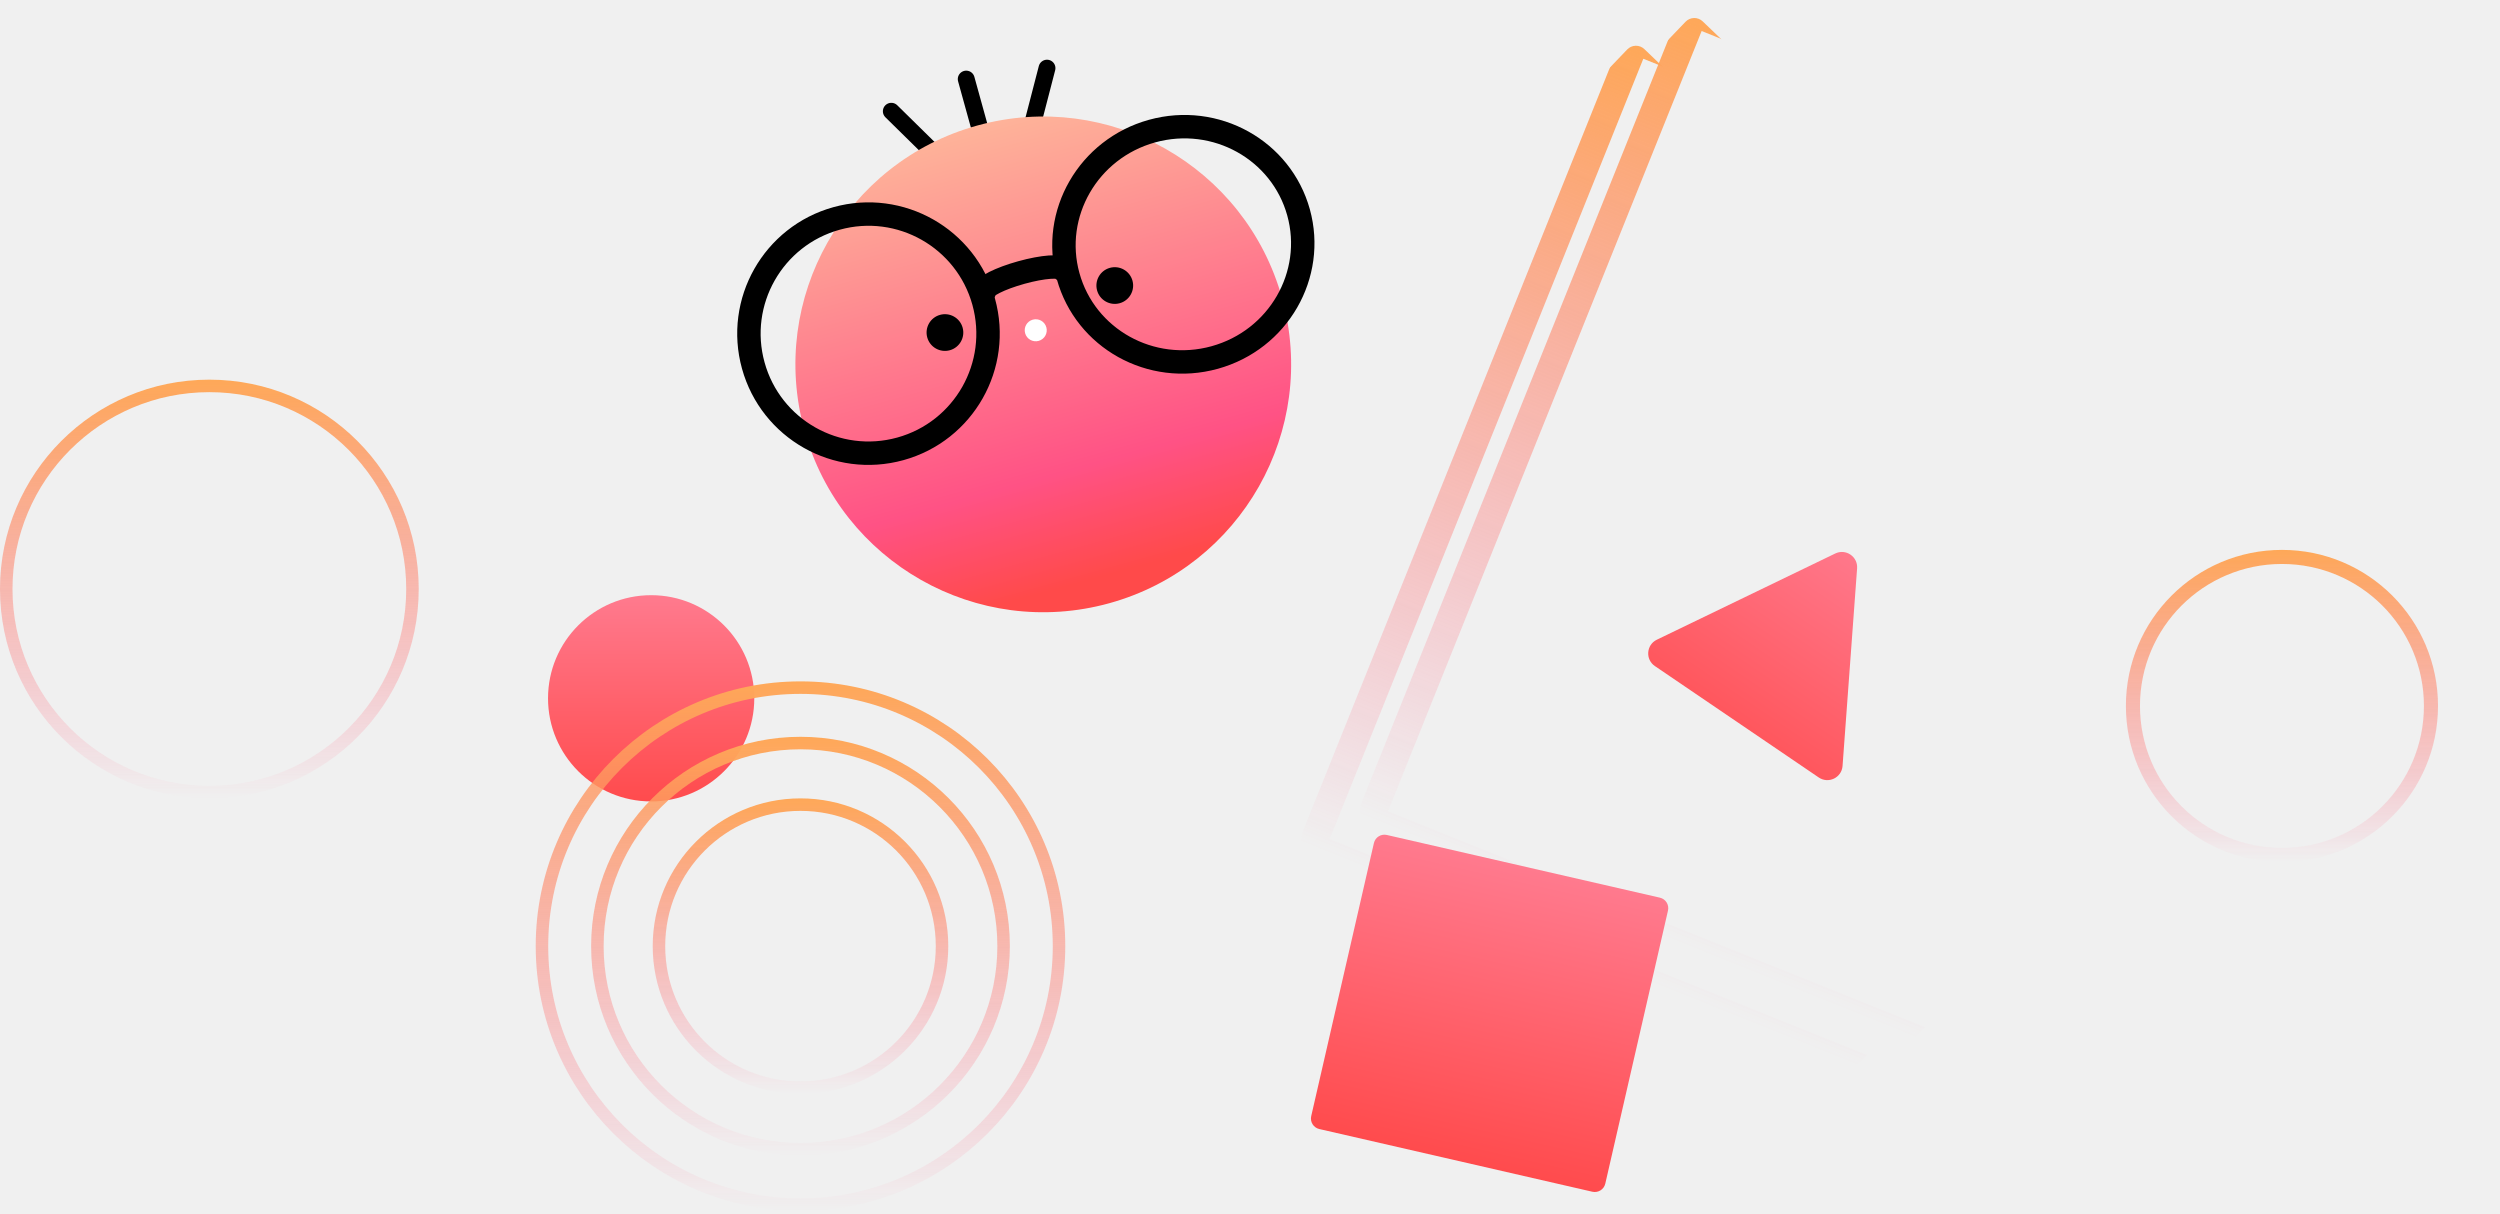
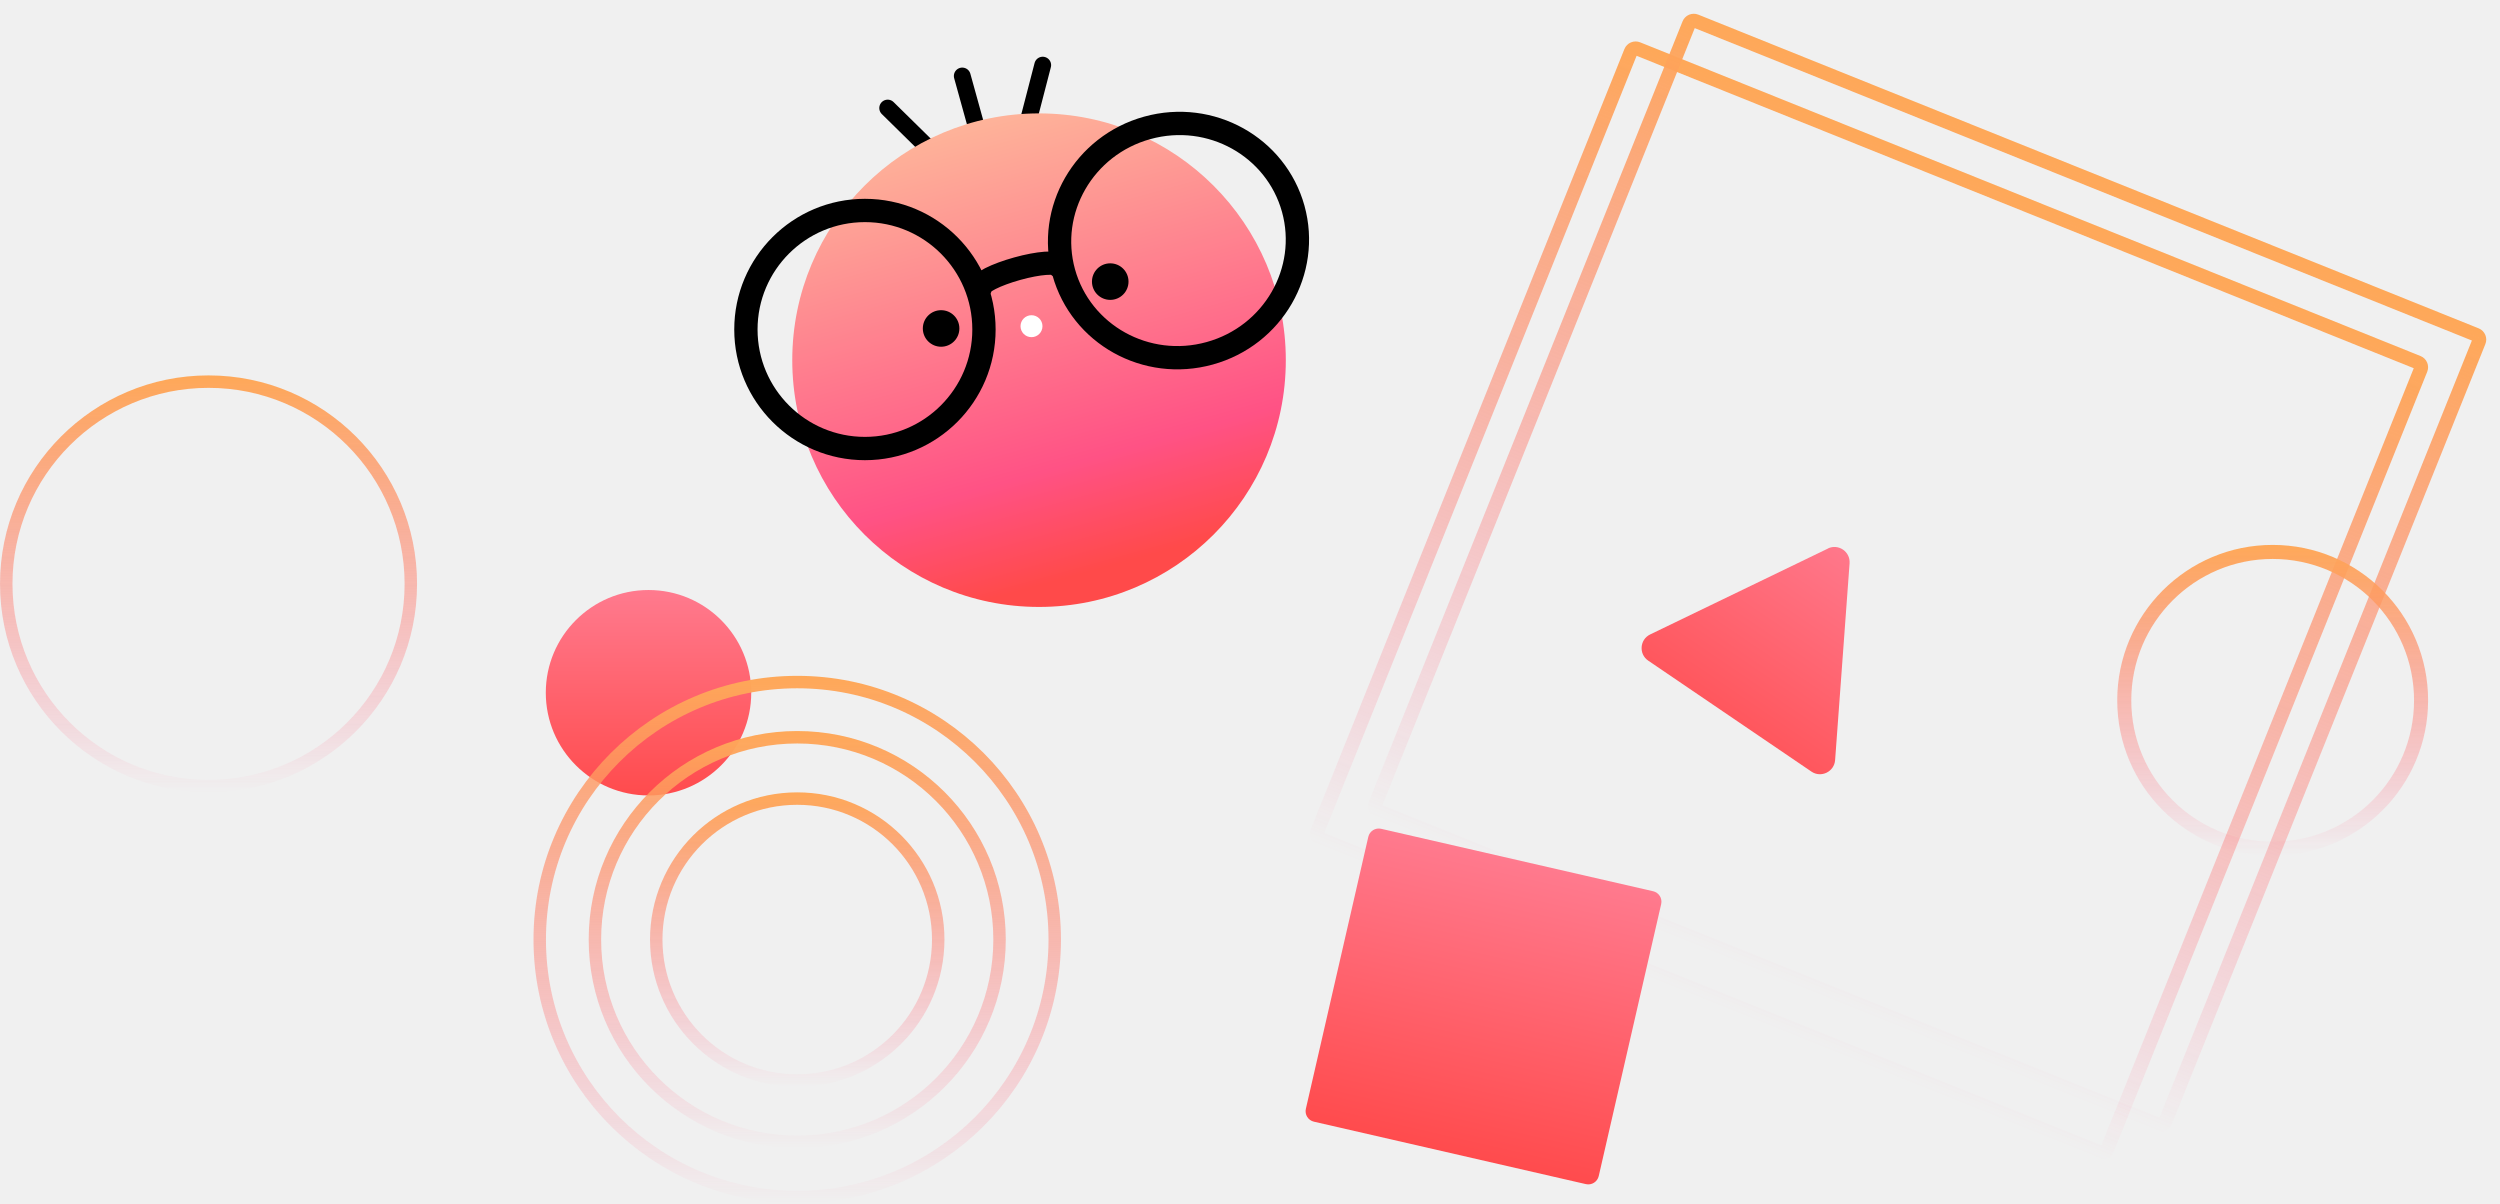
- <svg xmlns="http://www.w3.org/2000/svg" width="406" height="197" viewBox="0 0 406 197" fill="none">
-   <mask id="path-1-inside-1_1716_1646" fill="white">
-     <rect x="265.623" y="6.613" width="141.085" height="141.085" rx="1.971" transform="rotate(21.8992 265.623 6.61328)" />
-   </mask>
-   <rect x="265.623" y="6.613" width="141.085" height="141.085" rx="1.971" transform="rotate(21.8992 265.623 6.61328)" stroke="url(#paint0_linear_1716_1646)" stroke-width="4.505" mask="url(#path-1-inside-1_1716_1646)" />
-   <mask id="path-2-inside-2_1716_1646" fill="white">
-     <rect x="275.096" y="2.109" width="141.085" height="141.085" rx="1.971" transform="rotate(21.8992 275.096 2.10938)" />
-   </mask>
-   <rect x="275.096" y="2.109" width="141.085" height="141.085" rx="1.971" transform="rotate(21.8992 275.096 2.10938)" stroke="url(#paint1_linear_1716_1646)" stroke-width="4.505" mask="url(#path-2-inside-2_1716_1646)" />
-   <ellipse cx="105.748" cy="113.405" rx="16.748" ry="16.748" fill="url(#paint2_linear_1716_1646)" />
-   <path d="M66.985 95.656C66.985 113.873 52.217 128.641 34 128.641C15.783 128.641 1.015 113.873 1.015 95.656C1.015 77.439 15.783 62.671 34 62.671C52.217 62.671 66.985 77.439 66.985 95.656Z" stroke="url(#paint3_linear_1716_1646)" stroke-width="2.03" />
-   <circle cx="370.589" cy="114.646" r="24.2" stroke="url(#paint4_linear_1716_1646)" stroke-width="2.287" />
-   <path d="M298.045 89.888C299.762 89.059 301.733 90.399 301.593 92.301L299.23 124.396C299.09 126.298 296.944 127.335 295.367 126.263L268.753 108.169C267.176 107.097 267.351 104.719 269.068 103.89L298.045 89.888Z" fill="url(#paint5_linear_1716_1646)" />
-   <rect x="223.516" y="135.207" width="49" height="49" rx="1.75" transform="rotate(12.9322 223.516 135.207)" fill="url(#paint6_linear_1716_1646)" />
-   <path d="M162.985 153.656C162.985 171.873 148.217 186.641 130 186.641C111.783 186.641 97.015 171.873 97.015 153.656C97.015 135.439 111.783 120.671 130 120.671C148.217 120.671 162.985 135.439 162.985 153.656Z" stroke="url(#paint7_linear_1716_1646)" stroke-width="2.03" />
-   <circle cx="130" cy="153.656" r="41.985" stroke="url(#paint8_linear_1716_1646)" stroke-width="2.03" />
-   <circle cx="130" cy="153.656" r="22.985" stroke="url(#paint9_linear_1716_1646)" stroke-width="2.03" />
-   <path d="M156.915 12.844L160.732 26.634" stroke="black" stroke-width="2.742" stroke-linecap="round" />
-   <path d="M144.75 18.068L154.921 28.072" stroke="black" stroke-width="2.742" stroke-linecap="round" />
-   <path d="M170.032 11.067L166.454 24.878" stroke="black" stroke-width="2.742" stroke-linecap="round" />
-   <circle cx="169.428" cy="59.175" r="40.244" transform="rotate(-15.4741 169.428 59.1748)" fill="url(#paint10_linear_1716_1646)" />
-   <circle cx="141.042" cy="54.183" r="19.413" transform="rotate(-15.4741 141.042 54.1827)" stroke="black" stroke-width="3.804" />
-   <path d="M210.885 34.496C213.688 44.622 207.626 55.191 197.265 58.059C186.904 60.927 176.27 54.98 173.467 44.855C170.664 34.73 176.726 24.161 187.087 21.293C197.447 18.425 208.082 24.371 210.885 34.496Z" stroke="black" stroke-width="3.804" />
-   <path d="M172.551 43.769C172.357 43.071 169.369 43.288 165.877 44.255C162.384 45.222 159.71 46.572 159.903 47.271" stroke="black" stroke-width="3.804" stroke-linecap="round" />
-   <circle cx="153.458" cy="54.006" r="2.981" transform="rotate(-15.4741 153.458 54.0063)" fill="black" />
-   <circle cx="181.039" cy="46.372" r="2.981" transform="rotate(-15.4741 181.039 46.3716)" fill="black" />
-   <circle cx="168.203" cy="53.635" r="1.789" transform="rotate(-15.4741 168.203 53.6352)" fill="white" />
+ <svg xmlns="http://www.w3.org/2000/svg" id="_레이어_1" data-name="레이어 1" viewBox="0 0 407.66 196.21">
  <defs>
-     <linearGradient id="paint0_linear_1716_1646" x1="336.166" y1="6.613" x2="336.166" y2="147.699" gradientUnits="userSpaceOnUse">
-       <stop stop-color="#FEA858" />
-       <stop offset="1" stop-color="#FE5884" stop-opacity="0" />
+     <style>
+       .cls-1 {
+         stroke-width: 2.74px;
+       }
+ 
+       .cls-1, .cls-2, .cls-3, .cls-4, .cls-5, .cls-6, .cls-7, .cls-8, .cls-9, .cls-10, .cls-11 {
+         fill: none;
+       }
+ 
+       .cls-1, .cls-4, .cls-5, .cls-7 {
+         stroke: #000;
+       }
+ 
+       .cls-1, .cls-7 {
+         stroke-linecap: round;
+       }
+ 
+       .cls-12 {
+         mask: url(#mask);
+       }
+ 
+       .cls-2 {
+         stroke: url(#_무제_그라디언트_2);
+       }
+ 
+       .cls-2, .cls-3 {
+         stroke-miterlimit: 4;
+         stroke-width: 4.51px;
+       }
+ 
+       .cls-3 {
+         stroke: url(#_무제_그라디언트);
+       }
+ 
+       .cls-13 {
+         fill: url(#_무제_그라디언트_11);
+       }
+ 
+       .cls-13, .cls-14, .cls-15, .cls-16, .cls-17, .cls-18 {
+         stroke-width: 0px;
+       }
+ 
+       .cls-4, .cls-7 {
+         stroke-width: 3.8px;
+       }
+ 
+       .cls-5 {
+         stroke-miterlimit: 4;
+         stroke-width: 3.8px;
+       }
+ 
+       .cls-14 {
+         fill: #000;
+       }
+ 
+       .cls-6 {
+         stroke: url(#_무제_그라디언트_5);
+         stroke-width: 2.29px;
+       }
+ 
+       .cls-15 {
+         fill: url(#_무제_그라디언트_3);
+       }
+ 
+       .cls-16 {
+         fill: url(#_무제_그라디언트_7);
+       }
+ 
+       .cls-17 {
+         fill: url(#_무제_그라디언트_6);
+       }
+ 
+       .cls-8 {
+         stroke: url(#_무제_그라디언트_10);
+       }
+ 
+       .cls-8, .cls-9, .cls-10, .cls-11 {
+         stroke-width: 2.03px;
+       }
+ 
+       .cls-18 {
+         fill: #fff;
+       }
+ 
+       .cls-9 {
+         stroke: url(#_무제_그라디언트_8);
+       }
+ 
+       .cls-10 {
+         stroke: url(#_무제_그라디언트_4);
+       }
+ 
+       .cls-11 {
+         stroke: url(#_무제_그라디언트_9);
+       }
+ 
+       .cls-19 {
+         mask: url(#mask-1);
+       }
+     </style>
+     <mask id="mask" x="211.34" y="4.5" width="186.85" height="186.85" maskUnits="userSpaceOnUse">
+       <g id="path-1-inside-1_1812_1388" data-name="path-1-inside-1 1812 1388">
+         <rect class="cls-18" x="234.22" y="27.38" width="141.09" height="141.09" rx="1.97" ry="1.97" transform="translate(100.23 344.18) rotate(-68.1)" />
+       </g>
+     </mask>
+     <linearGradient id="_무제_그라디언트" data-name="무제 그라디언트" x1="358.01" y1="146.48" x2="358.01" y2="5.39" gradientTransform="translate(228.83 -260.08) rotate(90) scale(1 -1)" gradientUnits="userSpaceOnUse">
+       <stop offset="0" stop-color="#fea858" />
+       <stop offset="1" stop-color="#fe5884" stop-opacity="0" />
    </linearGradient>
-     <linearGradient id="paint1_linear_1716_1646" x1="345.638" y1="2.109" x2="345.638" y2="143.195" gradientUnits="userSpaceOnUse">
-       <stop stop-color="#FEA858" />
-       <stop offset="1" stop-color="#FE5884" stop-opacity="0" />
+     <mask id="mask-1" x="220.81" y="0" width="186.85" height="186.85" maskUnits="userSpaceOnUse">
+       <g id="path-2-inside-2_1812_1388" data-name="path-2-inside-2 1812 1388">
+         <rect class="cls-18" x="243.7" y="22.88" width="141.09" height="141.09" rx="1.97" ry="1.97" transform="translate(110.35 350.14) rotate(-68.1)" />
+       </g>
+     </mask>
+     <linearGradient id="_무제_그라디언트_2" data-name="무제 그라디언트 2" x1="367.48" y1="150.98" x2="367.48" y2="9.9" gradientTransform="translate(233.8 -274.06) rotate(90) scale(1 -1)" gradientUnits="userSpaceOnUse">
+       <stop offset="0" stop-color="#fea858" />
+       <stop offset="1" stop-color="#fe5884" stop-opacity="0" />
    </linearGradient>
-     <linearGradient id="paint2_linear_1716_1646" x1="105.748" y1="96.656" x2="105.748" y2="130.153" gradientUnits="userSpaceOnUse">
-       <stop stop-color="#FF7A8E" />
-       <stop offset="1" stop-color="#FF4B4D" />
+     <linearGradient id="_무제_그라디언트_3" data-name="무제 그라디언트 3" x1="105.75" y1="101.35" x2="105.75" y2="67.85" gradientTransform="translate(0 197.56) scale(1 -1)" gradientUnits="userSpaceOnUse">
+       <stop offset="0" stop-color="#ff7a8e" />
+       <stop offset="1" stop-color="#ff4b4d" />
    </linearGradient>
-     <linearGradient id="paint3_linear_1716_1646" x1="34" y1="61.656" x2="34" y2="129.656" gradientUnits="userSpaceOnUse">
-       <stop stop-color="#FEA858" />
-       <stop offset="1" stop-color="#FE5884" stop-opacity="0" />
+     <linearGradient id="_무제_그라디언트_4" data-name="무제 그라디언트 4" x1="34" y1="136.35" x2="34" y2="68.35" gradientTransform="translate(0 197.56) scale(1 -1)" gradientUnits="userSpaceOnUse">
+       <stop offset="0" stop-color="#fea858" />
+       <stop offset="1" stop-color="#fe5884" stop-opacity="0" />
    </linearGradient>
-     <linearGradient id="paint4_linear_1716_1646" x1="370.589" y1="89.303" x2="370.589" y2="139.989" gradientUnits="userSpaceOnUse">
-       <stop stop-color="#FEA858" />
-       <stop offset="1" stop-color="#FE5884" stop-opacity="0" />
+     <linearGradient id="_무제_그라디언트_5" data-name="무제 그라디언트 5" x1="370.59" y1="108.7" x2="370.59" y2="58.02" gradientTransform="translate(0 197.56) scale(1 -1)" gradientUnits="userSpaceOnUse">
+       <stop offset="0" stop-color="#fea858" />
+       <stop offset="1" stop-color="#fe5884" stop-opacity="0" />
    </linearGradient>
-     <linearGradient id="paint5_linear_1716_1646" x1="301.908" y1="88.021" x2="275.444" y2="126.947" gradientUnits="userSpaceOnUse">
-       <stop stop-color="#FF7A8E" />
-       <stop offset="1" stop-color="#FF4B4D" />
+     <linearGradient id="_무제_그라디언트_6" data-name="무제 그라디언트 6" x1="301.91" y1="109.99" x2="275.44" y2="71.06" gradientTransform="translate(0 197.56) scale(1 -1)" gradientUnits="userSpaceOnUse">
+       <stop offset="0" stop-color="#ff7a8e" />
+       <stop offset="1" stop-color="#ff4b4d" />
    </linearGradient>
-     <linearGradient id="paint6_linear_1716_1646" x1="248.016" y1="135.207" x2="248.016" y2="184.207" gradientUnits="userSpaceOnUse">
-       <stop stop-color="#FF7A8E" />
-       <stop offset="1" stop-color="#FF4B4D" />
+     <linearGradient id="_무제_그라디언트_7" data-name="무제 그라디언트 7" x1="258.85" y1="35.24" x2="258.85" y2="-13.76" gradientTransform="translate(231.17 -94.73) rotate(90) scale(1 -1)" gradientUnits="userSpaceOnUse">
+       <stop offset="0" stop-color="#ff7a8e" />
+       <stop offset="1" stop-color="#ff4b4d" />
    </linearGradient>
-     <linearGradient id="paint7_linear_1716_1646" x1="130" y1="119.656" x2="130" y2="187.656" gradientUnits="userSpaceOnUse">
-       <stop stop-color="#FEA858" />
-       <stop offset="1" stop-color="#FE5884" stop-opacity="0" />
+     <linearGradient id="_무제_그라디언트_8" data-name="무제 그라디언트 8" x1="130" y1="78.35" x2="130" y2="10.35" gradientTransform="translate(0 197.56) scale(1 -1)" gradientUnits="userSpaceOnUse">
+       <stop offset="0" stop-color="#fea858" />
+       <stop offset="1" stop-color="#fe5884" stop-opacity="0" />
    </linearGradient>
-     <linearGradient id="paint8_linear_1716_1646" x1="130" y1="110.656" x2="130" y2="196.656" gradientUnits="userSpaceOnUse">
-       <stop stop-color="#FEA858" />
-       <stop offset="1" stop-color="#FE5884" stop-opacity="0" />
+     <linearGradient id="_무제_그라디언트_9" data-name="무제 그라디언트 9" x1="130" y1="87.35" x2="130" y2="1.35" gradientTransform="translate(0 197.56) scale(1 -1)" gradientUnits="userSpaceOnUse">
+       <stop offset="0" stop-color="#fea858" />
+       <stop offset="1" stop-color="#fe5884" stop-opacity="0" />
    </linearGradient>
-     <linearGradient id="paint9_linear_1716_1646" x1="130" y1="129.656" x2="130" y2="177.656" gradientUnits="userSpaceOnUse">
-       <stop stop-color="#FEA858" />
-       <stop offset="1" stop-color="#FE5884" stop-opacity="0" />
+     <linearGradient id="_무제_그라디언트_10" data-name="무제 그라디언트 10" x1="130" y1="68.35" x2="130" y2="20.35" gradientTransform="translate(0 197.56) scale(1 -1)" gradientUnits="userSpaceOnUse">
+       <stop offset="0" stop-color="#fea858" />
+       <stop offset="1" stop-color="#fe5884" stop-opacity="0" />
    </linearGradient>
-     <linearGradient id="paint10_linear_1716_1646" x1="169.428" y1="18.931" x2="169.428" y2="99.419" gradientUnits="userSpaceOnUse">
-       <stop stop-color="#FEB399" />
-       <stop offset="0.721" stop-color="#FF5285" />
-       <stop offset="0.944" stop-color="#FF4A4A" />
+     <linearGradient id="_무제_그라디언트_11" data-name="무제 그라디언트 11" x1="164.96" y1="214.19" x2="164.96" y2="133.71" gradientTransform="translate(56.86 270.38) rotate(-15.47) scale(1 -1)" gradientUnits="userSpaceOnUse">
+       <stop offset="0" stop-color="#feb399" />
+       <stop offset=".72" stop-color="#ff5285" />
+       <stop offset=".94" stop-color="#ff4a4a" />
    </linearGradient>
  </defs>
+   <g class="cls-12">
+     <rect class="cls-3" x="234.22" y="27.38" width="141.09" height="141.09" rx="1.97" ry="1.97" transform="translate(100.23 344.18) rotate(-68.1)" />
+   </g>
+   <g class="cls-19">
+     <rect class="cls-2" x="243.7" y="22.88" width="141.09" height="141.09" rx="1.97" ry="1.97" transform="translate(110.35 350.14) rotate(-68.1)" />
+   </g>
+   <circle class="cls-15" cx="105.75" cy="112.96" r="16.75" />
+   <path class="cls-10" d="M66.99,95.21c0,18.22-14.77,32.98-32.99,32.98S1.02,113.42,1.02,95.21s14.77-32.98,32.98-32.98,32.99,14.77,32.99,32.98Z" />
+   <circle class="cls-6" cx="370.59" cy="114.2" r="24.2" />
+   <path class="cls-17" d="M298.05,89.44c1.72-.83,3.69.51,3.55,2.41l-2.36,32.1c-.14,1.9-2.29,2.94-3.86,1.87l-26.61-18.09c-1.58-1.07-1.4-3.45.32-4.28l28.98-14Z" />
+   <rect class="cls-16" x="217.41" y="139.62" width="49" height="49" rx="1.75" ry="1.75" transform="translate(27.82 363.17) rotate(-77.07)" />
+   <path class="cls-9" d="M162.99,153.21c0,18.22-14.77,32.99-32.99,32.99s-32.99-14.77-32.99-32.99,14.77-32.99,32.99-32.99,32.99,14.77,32.99,32.99Z" />
+   <circle class="cls-11" cx="130" cy="153.21" r="41.99" />
+   <circle class="cls-8" cx="130" cy="153.21" r="22.99" />
+   <path class="cls-1" d="M156.91,12.39l3.82,13.79" />
+   <path class="cls-1" d="M144.75,17.62l10.17,10" />
+   <path class="cls-1" d="M170.03,10.62l-3.58,13.81" />
+   <circle class="cls-13" cx="169.43" cy="58.73" r="40.24" />
+   <circle class="cls-5" cx="141.04" cy="53.73" r="19.41" />
+   <path class="cls-4" d="M210.88,34.05c2.8,10.13-3.26,20.69-13.62,23.56-10.36,2.87-20.99-3.08-23.8-13.2-2.8-10.13,3.26-20.69,13.62-23.56,10.36-2.87,20.99,3.08,23.8,13.2Z" />
+   <path class="cls-7" d="M172.55,43.32c-.19-.7-3.18-.48-6.67.49-3.49.97-6.17,2.32-5.97,3.02" />
+   <circle class="cls-14" cx="153.46" cy="53.56" r="2.98" />
+   <circle class="cls-14" cx="181.04" cy="45.92" r="2.98" />
+   <circle class="cls-18" cx="168.2" cy="53.19" r="1.79" />
</svg>
